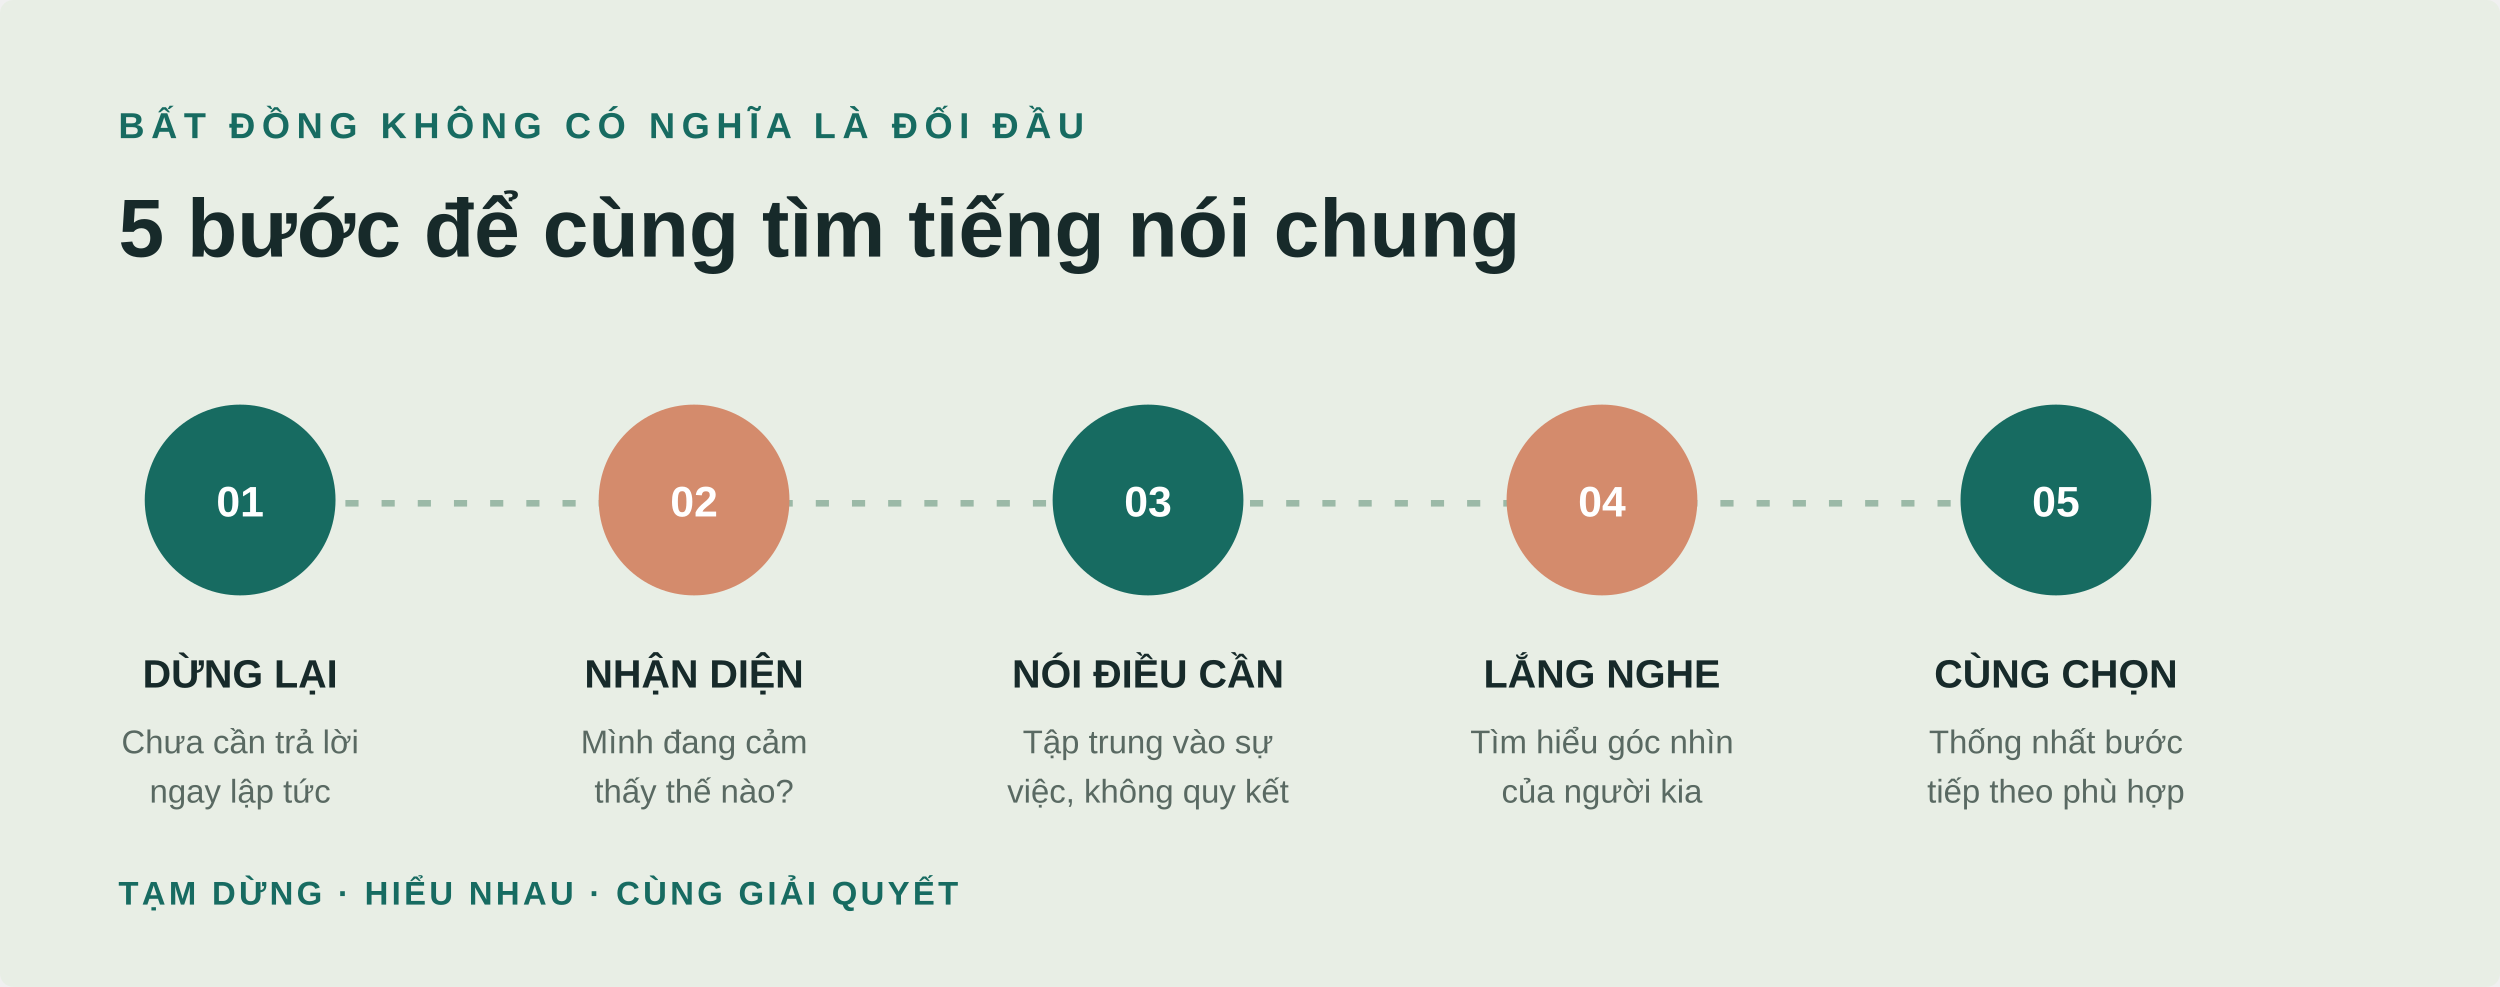
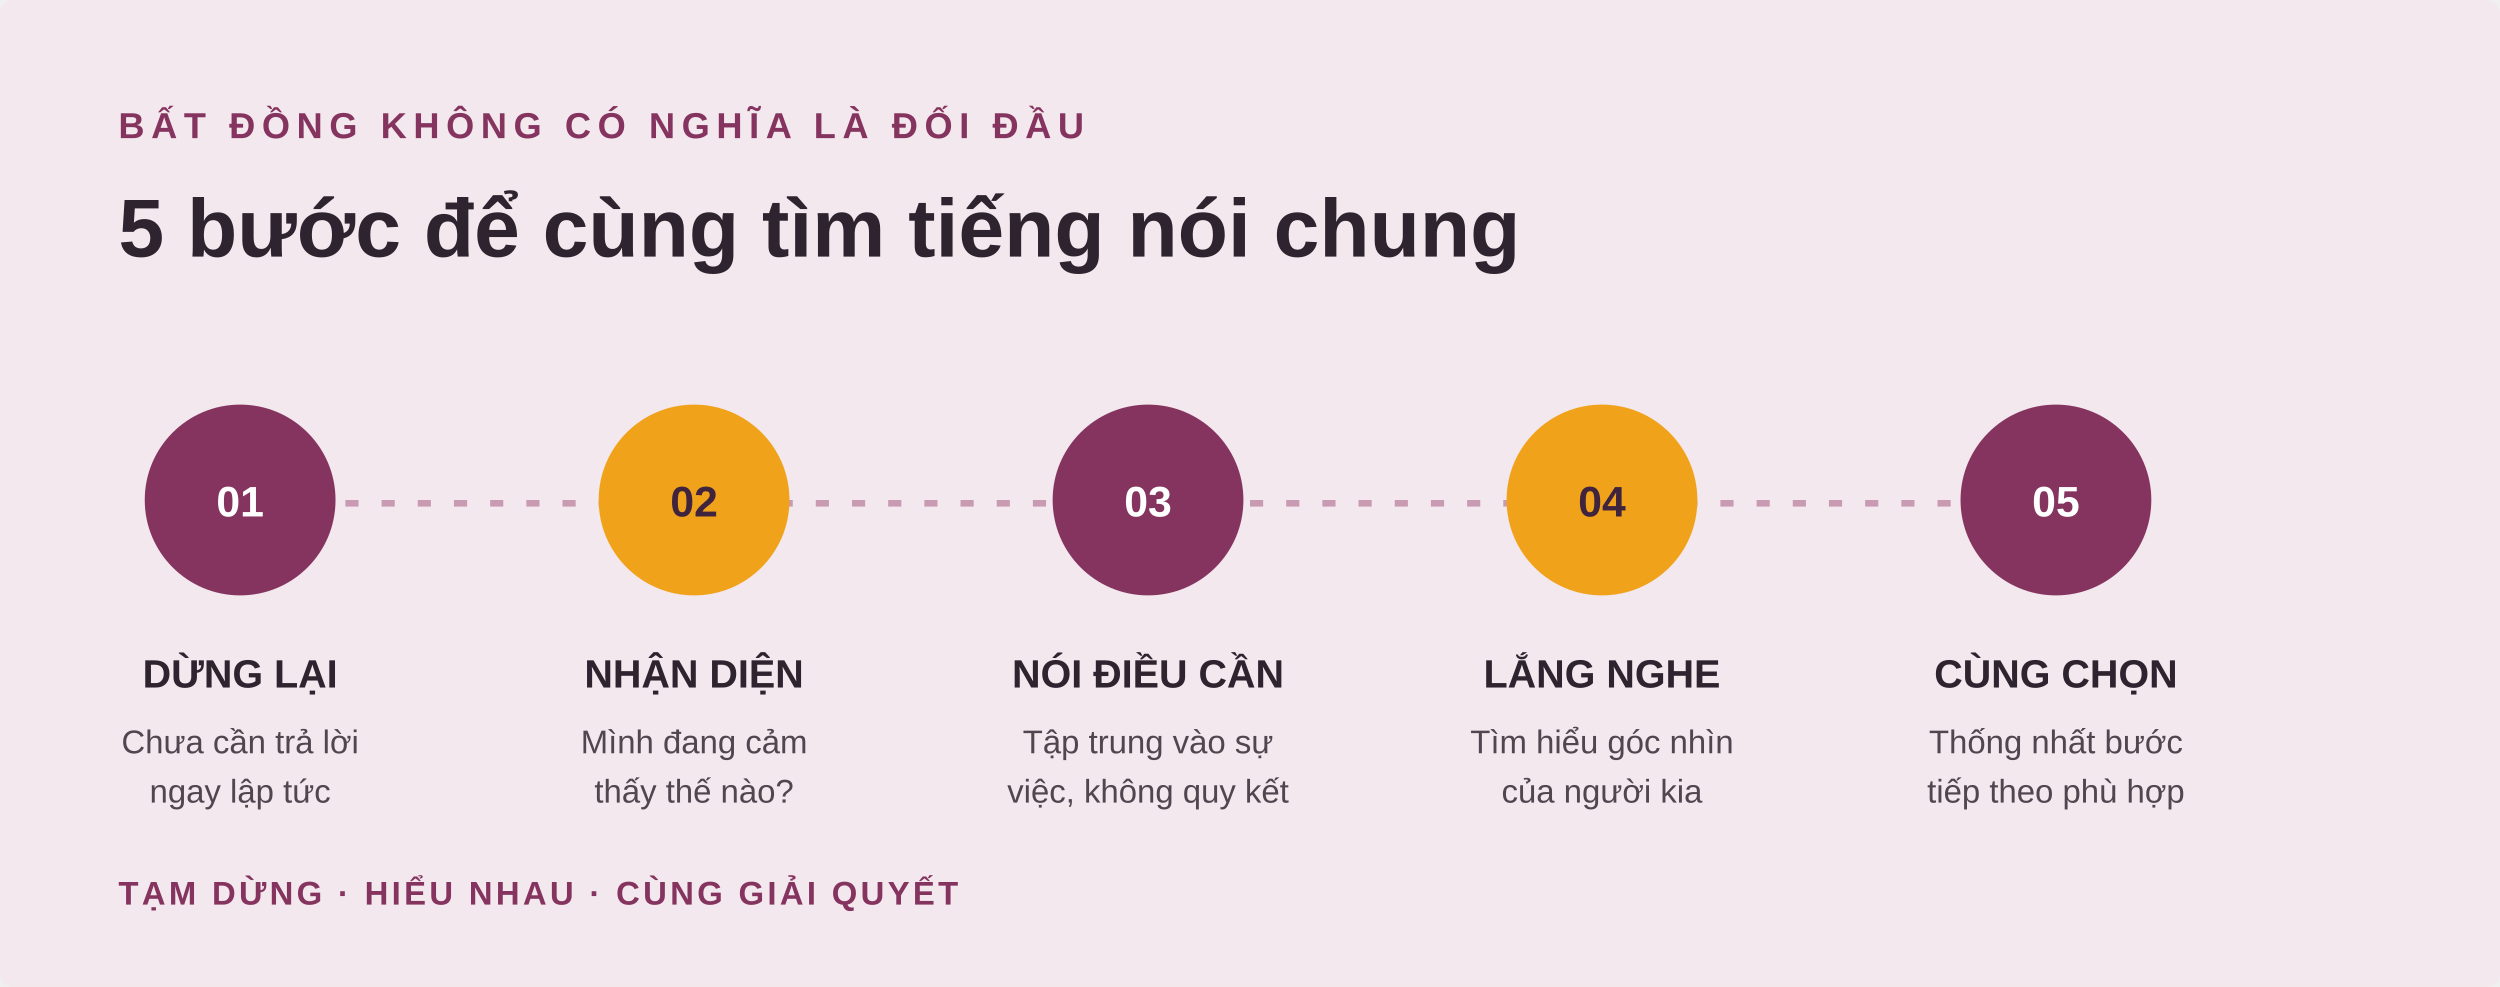
<svg xmlns="http://www.w3.org/2000/svg" width="760" height="300" viewBox="0 0 760 300" role="img" aria-labelledby="title desc">
-   <rect width="760" height="300" rx="4" fill="#e8eee5" />
-   <text x="36" y="42" fill="#176b61" font-family="Arial, sans-serif" font-size="11" font-weight="700" letter-spacing="2">BẤT ĐỒNG KHÔNG CÓ NGHĨA LÀ ĐỐI ĐẦU</text>
-   <text x="36" y="78" fill="#172a2a" font-family="Arial, sans-serif" font-size="25" font-weight="700">5 bước để cùng tìm tiếng nói chung</text>
-   <path d="M105 153H652" fill="none" stroke="#9bb9a7" stroke-width="2" stroke-dasharray="4 7" />
+   <rect width="760" height="300" rx="4" fill="#f2e8ed" />
+   <text x="36" y="42" fill="#85345f" font-family="Arial, sans-serif" font-size="11" font-weight="700" letter-spacing="2">BẤT ĐỒNG KHÔNG CÓ NGHĨA LÀ ĐỐI ĐẦU</text>
+   <text x="36" y="78" fill="#2d2430" font-family="Arial, sans-serif" font-size="25" font-weight="700">5 bước để cùng tìm tiếng nói chung</text>
+   <path d="M105 153H652" fill="none" stroke="#c99bb3" stroke-width="2" stroke-dasharray="4 7" />
  <g font-family="Arial, sans-serif">
    <g transform="translate(42 118)">
-       <circle cx="31" cy="34" r="29" fill="#176b61" />
+       <circle cx="31" cy="34" r="29" fill="#85345f" />
      <text x="31" y="39" fill="#fff" font-size="13" font-weight="700" text-anchor="middle">01</text>
-       <text x="31" y="91" fill="#172a2a" font-size="12" font-weight="700" text-anchor="middle">DỪNG LẠI</text>
-       <text x="31" y="111" fill="#596962" font-size="10" text-anchor="middle">Chưa cần trả lời</text>
-       <text x="31" y="126" fill="#596962" font-size="10" text-anchor="middle">ngay lập tức</text>
+       <text x="31" y="91" fill="#2d2430" font-size="12" font-weight="700" text-anchor="middle">DỪNG LẠI</text>
+       <text x="31" y="111" fill="#514650" font-size="10" text-anchor="middle">Chưa cần trả lời</text>
+       <text x="31" y="126" fill="#514650" font-size="10" text-anchor="middle">ngay lập tức</text>
    </g>
    <g transform="translate(180 118)">
-       <circle cx="31" cy="34" r="29" fill="#d48b6c" />
-       <text x="31" y="39" fill="#fff" font-size="13" font-weight="700" text-anchor="middle">02</text>
-       <text x="31" y="91" fill="#172a2a" font-size="12" font-weight="700" text-anchor="middle">NHẬN DIỆN</text>
-       <text x="31" y="111" fill="#596962" font-size="10" text-anchor="middle">Mình đang cảm</text>
-       <text x="31" y="126" fill="#596962" font-size="10" text-anchor="middle">thấy thế nào?</text>
+       <circle cx="31" cy="34" r="29" fill="#f0a21b" />
+       <text x="31" y="39" fill="#40243d" font-size="13" font-weight="700" text-anchor="middle">02</text>
+       <text x="31" y="91" fill="#2d2430" font-size="12" font-weight="700" text-anchor="middle">NHẬN DIỆN</text>
+       <text x="31" y="111" fill="#514650" font-size="10" text-anchor="middle">Mình đang cảm</text>
+       <text x="31" y="126" fill="#514650" font-size="10" text-anchor="middle">thấy thế nào?</text>
    </g>
    <g transform="translate(318 118)">
-       <circle cx="31" cy="34" r="29" fill="#176b61" />
+       <circle cx="31" cy="34" r="29" fill="#85345f" />
      <text x="31" y="39" fill="#fff" font-size="13" font-weight="700" text-anchor="middle">03</text>
-       <text x="31" y="91" fill="#172a2a" font-size="12" font-weight="700" text-anchor="middle">NÓI ĐIỀU CẦN</text>
-       <text x="31" y="111" fill="#596962" font-size="10" text-anchor="middle">Tập trung vào sự</text>
-       <text x="31" y="126" fill="#596962" font-size="10" text-anchor="middle">việc, không quy kết</text>
+       <text x="31" y="91" fill="#2d2430" font-size="12" font-weight="700" text-anchor="middle">NÓI ĐIỀU CẦN</text>
+       <text x="31" y="111" fill="#514650" font-size="10" text-anchor="middle">Tập trung vào sự</text>
+       <text x="31" y="126" fill="#514650" font-size="10" text-anchor="middle">việc, không quy kết</text>
    </g>
    <g transform="translate(456 118)">
-       <circle cx="31" cy="34" r="29" fill="#d48b6c" />
-       <text x="31" y="39" fill="#fff" font-size="13" font-weight="700" text-anchor="middle">04</text>
-       <text x="31" y="91" fill="#172a2a" font-size="12" font-weight="700" text-anchor="middle">LẮNG NGHE</text>
-       <text x="31" y="111" fill="#596962" font-size="10" text-anchor="middle">Tìm hiểu góc nhìn</text>
-       <text x="31" y="126" fill="#596962" font-size="10" text-anchor="middle">của người kia</text>
+       <circle cx="31" cy="34" r="29" fill="#f0a21b" />
+       <text x="31" y="39" fill="#40243d" font-size="13" font-weight="700" text-anchor="middle">04</text>
+       <text x="31" y="91" fill="#2d2430" font-size="12" font-weight="700" text-anchor="middle">LẮNG NGHE</text>
+       <text x="31" y="111" fill="#514650" font-size="10" text-anchor="middle">Tìm hiểu góc nhìn</text>
+       <text x="31" y="126" fill="#514650" font-size="10" text-anchor="middle">của người kia</text>
    </g>
    <g transform="translate(594 118)">
-       <circle cx="31" cy="34" r="29" fill="#176b61" />
+       <circle cx="31" cy="34" r="29" fill="#85345f" />
      <text x="31" y="39" fill="#fff" font-size="13" font-weight="700" text-anchor="middle">05</text>
-       <text x="31" y="91" fill="#172a2a" font-size="12" font-weight="700" text-anchor="middle">CÙNG CHỌN</text>
-       <text x="31" y="111" fill="#596962" font-size="10" text-anchor="middle">Thống nhất bước</text>
-       <text x="31" y="126" fill="#596962" font-size="10" text-anchor="middle">tiếp theo phù hợp</text>
+       <text x="31" y="91" fill="#2d2430" font-size="12" font-weight="700" text-anchor="middle">CÙNG CHỌN</text>
+       <text x="31" y="111" fill="#514650" font-size="10" text-anchor="middle">Thống nhất bước</text>
+       <text x="31" y="126" fill="#514650" font-size="10" text-anchor="middle">tiếp theo phù hợp</text>
    </g>
  </g>
-   <text x="36" y="275" fill="#176b61" font-family="Arial, sans-serif" font-size="10" font-weight="700" letter-spacing="1">TẠM DỪNG · HIỂU NHAU · CÙNG GIẢI QUYẾT</text>
+   <text x="36" y="275" fill="#85345f" font-family="Arial, sans-serif" font-size="10" font-weight="700" letter-spacing="1">TẠM DỪNG · HIỂU NHAU · CÙNG GIẢI QUYẾT</text>
</svg>
